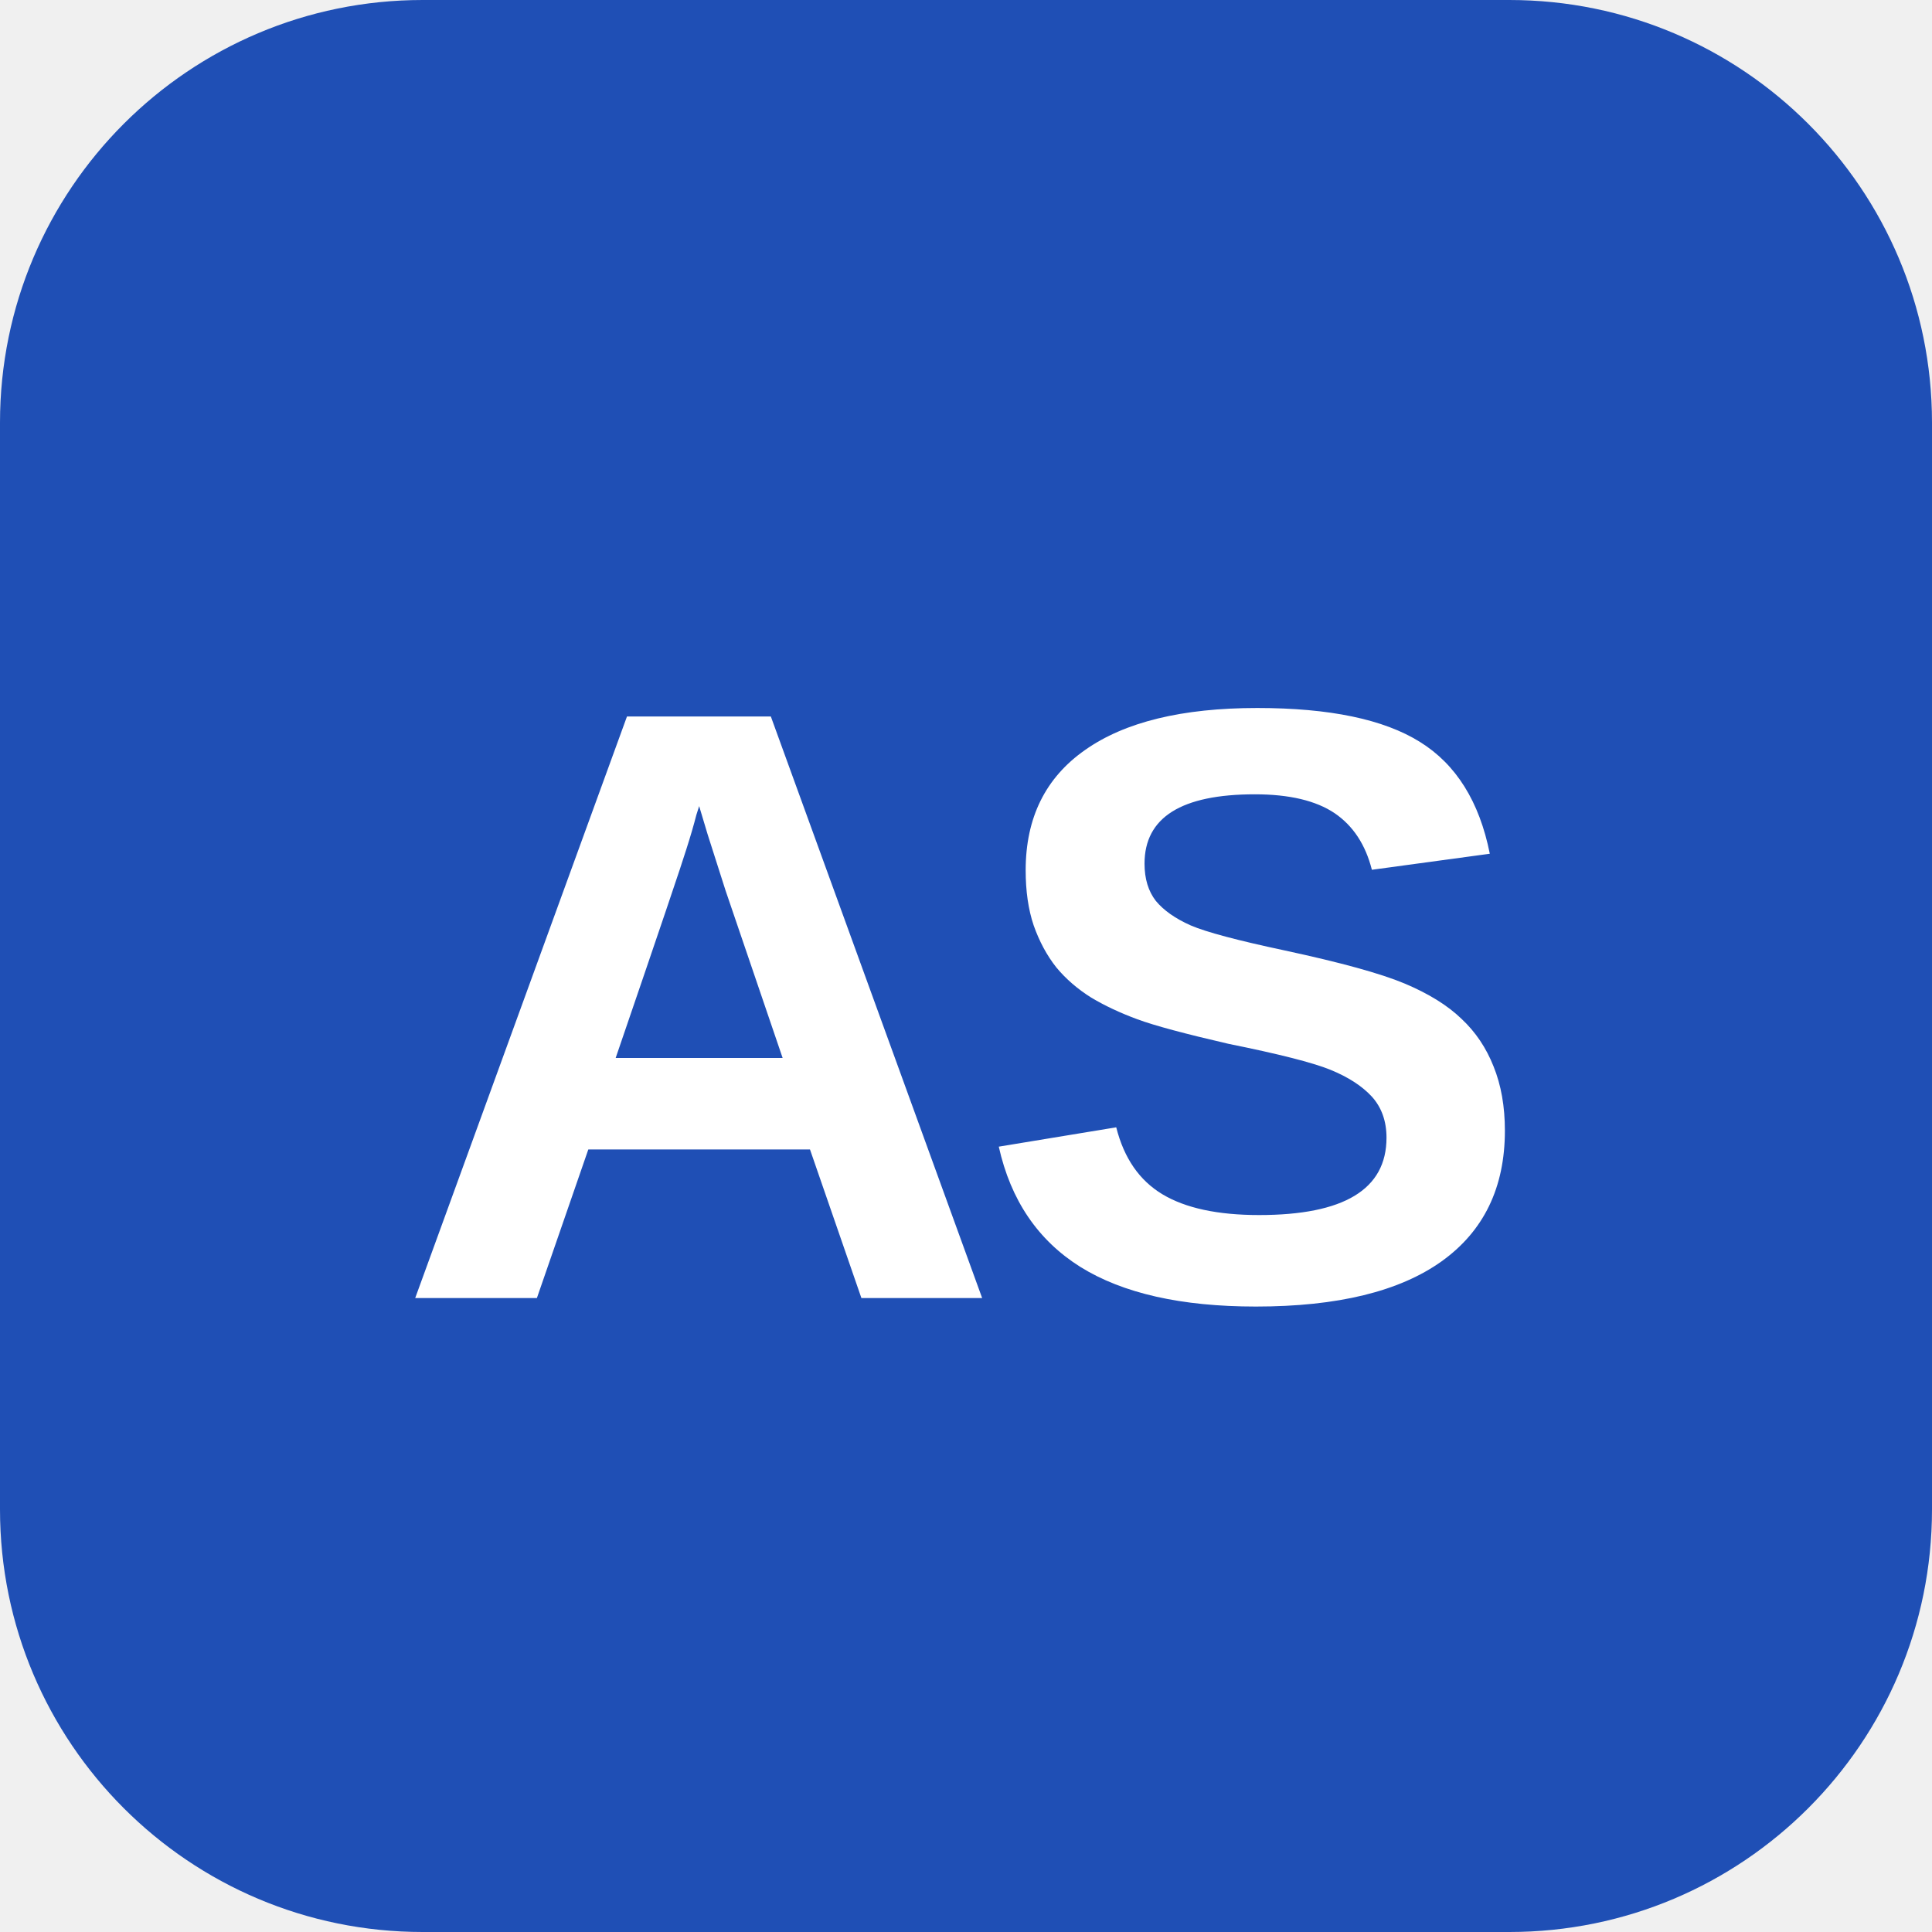
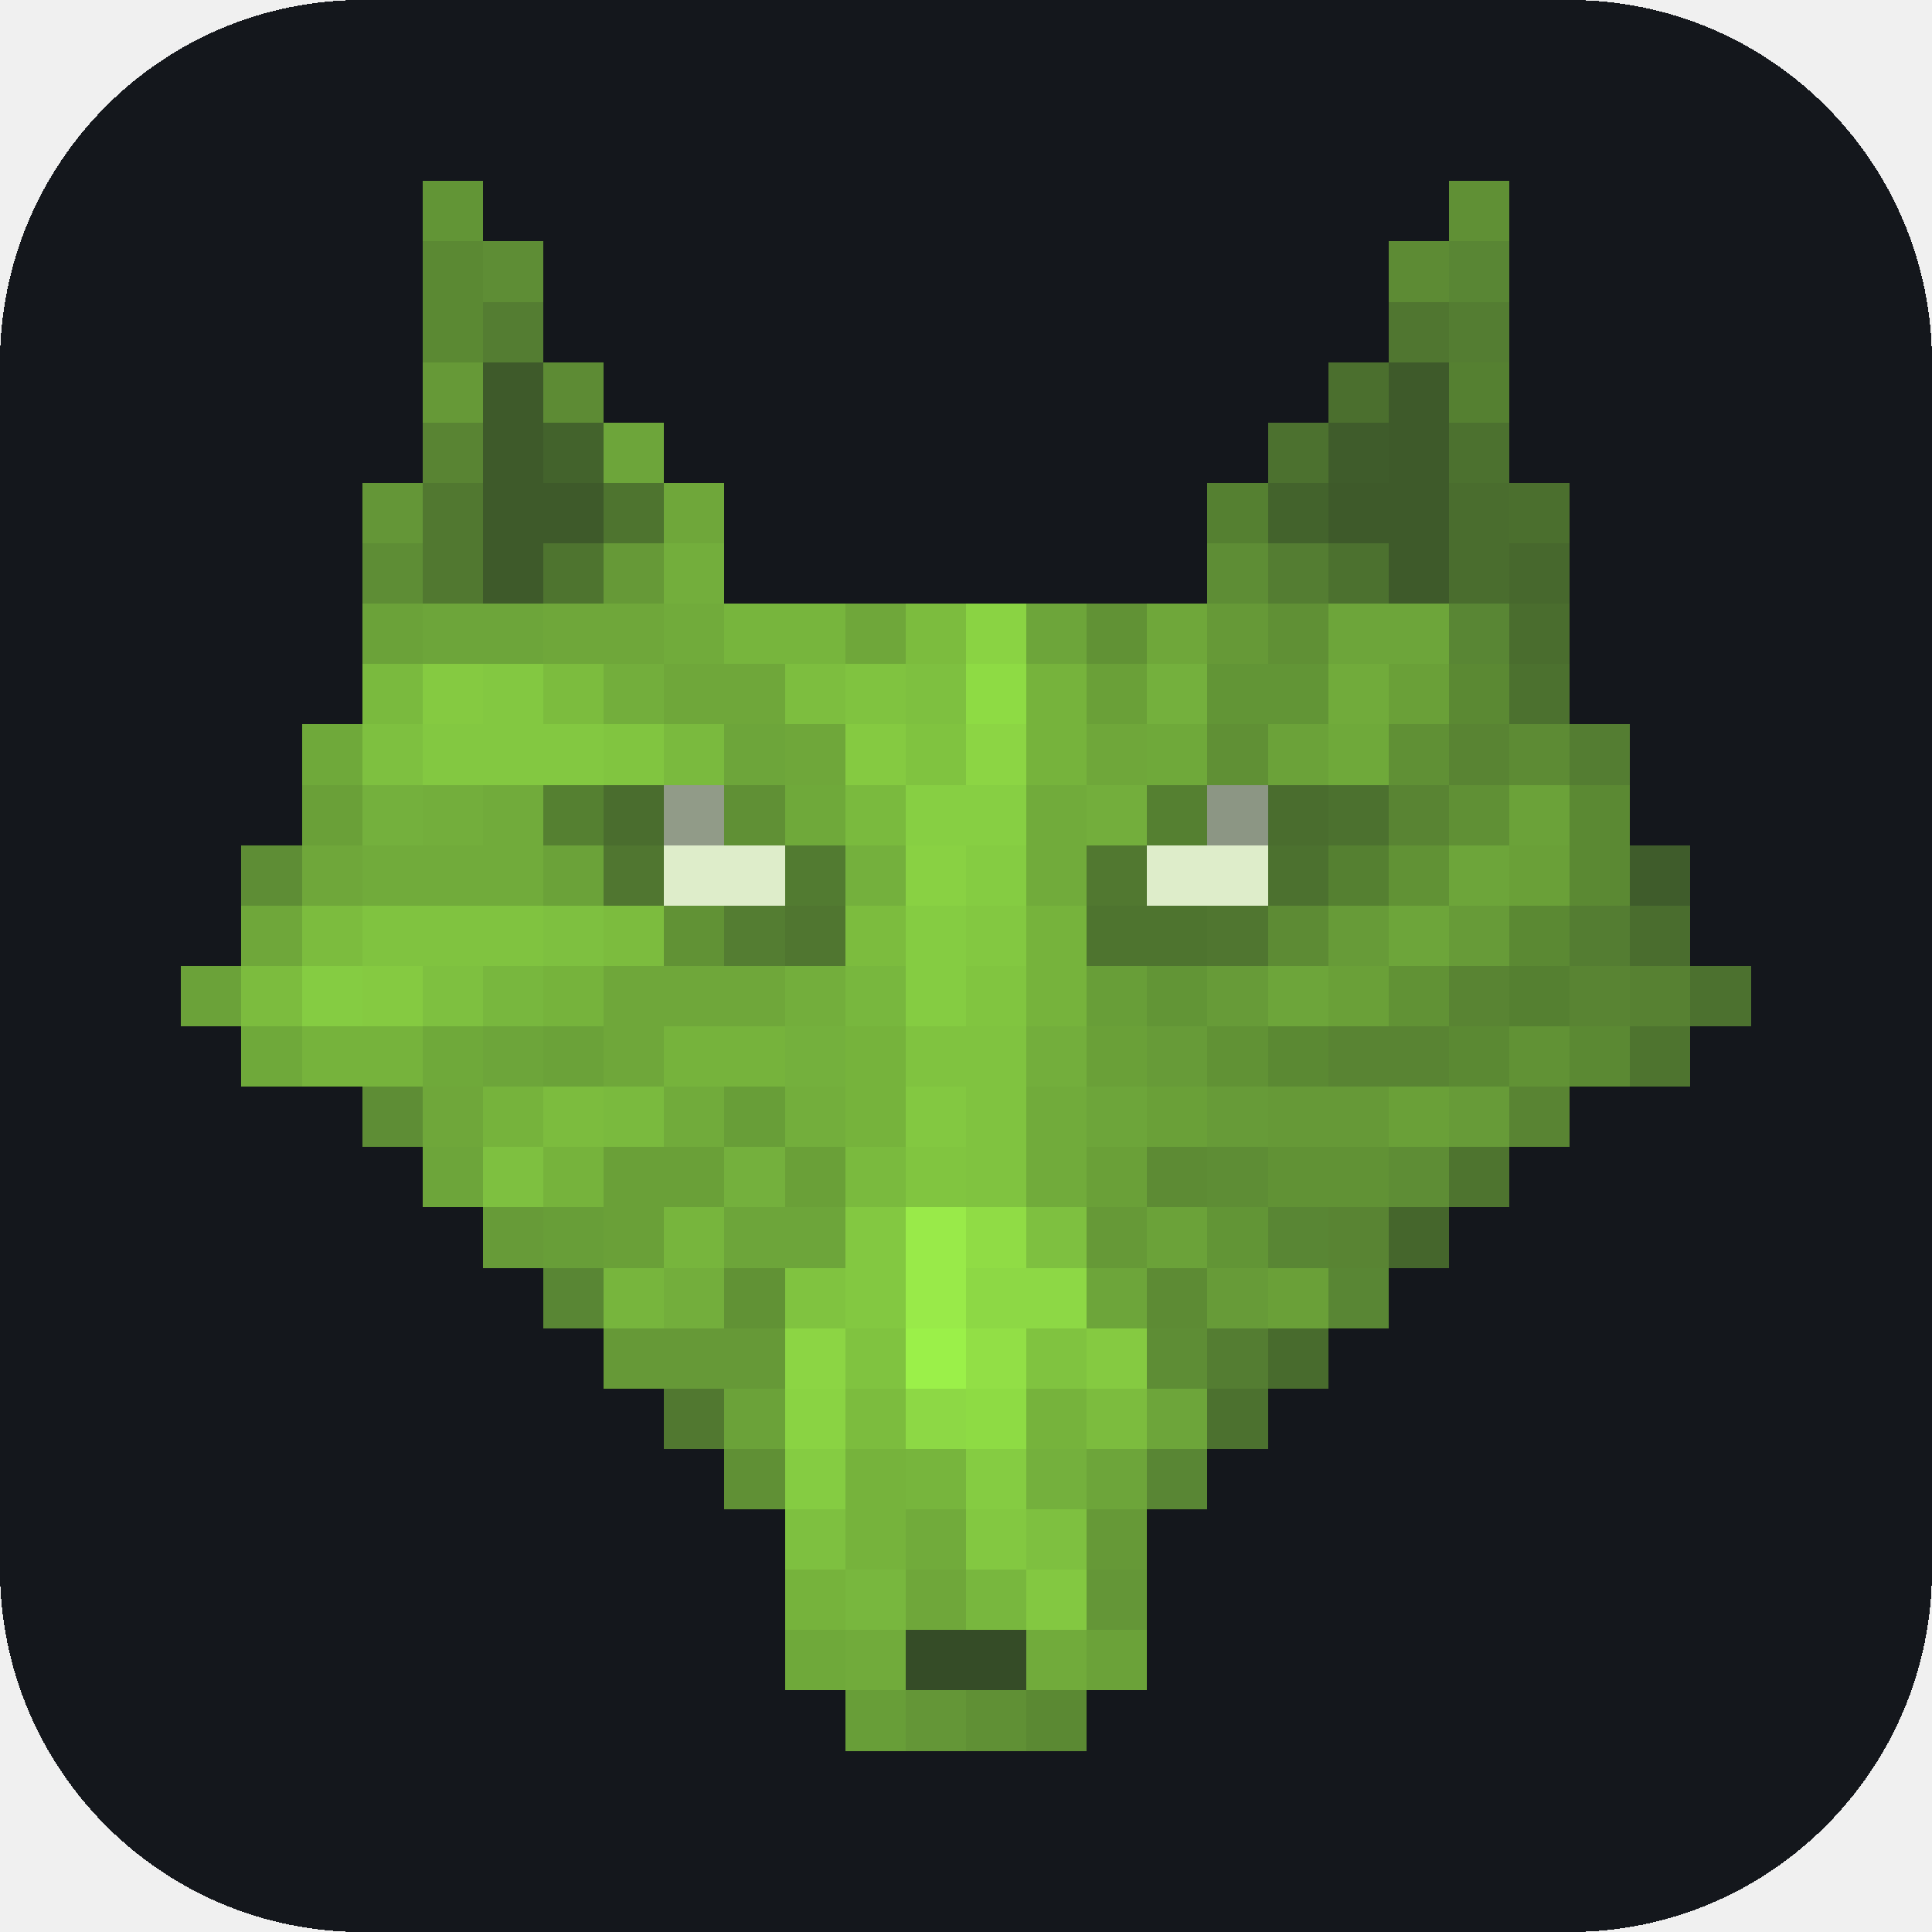
- <svg xmlns="http://www.w3.org/2000/svg" viewBox="0 0 64 64">
-   <rect width="64" height="64" rx="14" fill="#1f4fb5" />
-   <text x="32" y="43" text-anchor="middle" font-family="Montserrat, 'Segoe UI', Arial, sans-serif" font-size="28" font-weight="800" letter-spacing="-1" fill="#ffffff">AS</text>
+ <svg xmlns="http://www.w3.org/2000/svg" viewBox="0 0 32 32" shape-rendering="crispEdges">
+   <rect width="32" height="32" rx="6" fill="#14171c" />
+   <rect x="7" y="3" width="1" height="1" fill="#a6ff4d" fill-opacity="0.54" />
+   <rect x="24" y="3" width="1" height="1" fill="#a6ff4d" fill-opacity="0.52" />
+   <rect x="7" y="4" width="1" height="1" fill="#a6ff4d" fill-opacity="0.49" />
+   <rect x="8" y="4" width="1" height="1" fill="#a6ff4d" fill-opacity="0.51" />
+   <rect x="23" y="4" width="1" height="1" fill="#a6ff4d" fill-opacity="0.5" />
+   <rect x="24" y="4" width="1" height="1" fill="#a6ff4d" fill-opacity="0.48" />
+   <rect x="7" y="5" width="1" height="1" fill="#a6ff4d" fill-opacity="0.49" />
+   <rect x="8" y="5" width="1" height="1" fill="#a6ff4d" fill-opacity="0.44" />
+   <rect x="23" y="5" width="1" height="1" fill="#a6ff4d" fill-opacity="0.41" />
+   <rect x="24" y="5" width="1" height="1" fill="#a6ff4d" fill-opacity="0.44" />
+   <rect x="7" y="6" width="1" height="1" fill="#a6ff4d" fill-opacity="0.56" />
+   <rect x="8" y="6" width="1" height="1" fill="#a6ff4d" fill-opacity="0.29" />
+   <rect x="9" y="6" width="1" height="1" fill="#a6ff4d" fill-opacity="0.5" />
+   <rect x="22" y="6" width="1" height="1" fill="#a6ff4d" fill-opacity="0.38" />
+   <rect x="23" y="6" width="1" height="1" fill="#a6ff4d" fill-opacity="0.29" />
+   <rect x="24" y="6" width="1" height="1" fill="#a6ff4d" fill-opacity="0.45" />
+   <rect x="7" y="7" width="1" height="1" fill="#a6ff4d" fill-opacity="0.47" />
+   <rect x="8" y="7" width="1" height="1" fill="#a6ff4d" fill-opacity="0.29" />
+   <rect x="9" y="7" width="1" height="1" fill="#a6ff4d" fill-opacity="0.33" />
+   <rect x="10" y="7" width="1" height="1" fill="#a6ff4d" fill-opacity="0.61" />
+   <rect x="21" y="7" width="1" height="1" fill="#a6ff4d" fill-opacity="0.39" />
+   <rect x="22" y="7" width="1" height="1" fill="#a6ff4d" fill-opacity="0.3" />
+   <rect x="23" y="7" width="1" height="1" fill="#a6ff4d" fill-opacity="0.29" />
+   <rect x="24" y="7" width="1" height="1" fill="#a6ff4d" fill-opacity="0.39" />
+   <rect x="6" y="8" width="1" height="1" fill="#a6ff4d" fill-opacity="0.55" />
+   <rect x="7" y="8" width="1" height="1" fill="#a6ff4d" fill-opacity="0.42" />
+   <rect x="8" y="8" width="1" height="1" fill="#a6ff4d" fill-opacity="0.29" />
+   <rect x="9" y="8" width="1" height="1" fill="#a6ff4d" fill-opacity="0.29" />
+   <rect x="10" y="8" width="1" height="1" fill="#a6ff4d" fill-opacity="0.4" />
+   <rect x="11" y="8" width="1" height="1" fill="#a6ff4d" fill-opacity="0.62" />
+   <rect x="20" y="8" width="1" height="1" fill="#a6ff4d" fill-opacity="0.45" />
+   <rect x="21" y="8" width="1" height="1" fill="#a6ff4d" fill-opacity="0.33" />
+   <rect x="22" y="8" width="1" height="1" fill="#a6ff4d" fill-opacity="0.29" />
+   <rect x="23" y="8" width="1" height="1" fill="#a6ff4d" fill-opacity="0.29" />
+   <rect x="24" y="8" width="1" height="1" fill="#a6ff4d" fill-opacity="0.37" />
+   <rect x="25" y="8" width="1" height="1" fill="#a6ff4d" fill-opacity="0.38" />
+   <rect x="6" y="9" width="1" height="1" fill="#a6ff4d" fill-opacity="0.51" />
+   <rect x="7" y="9" width="1" height="1" fill="#a6ff4d" fill-opacity="0.42" />
+   <rect x="8" y="9" width="1" height="1" fill="#a6ff4d" fill-opacity="0.29" />
+   <rect x="9" y="9" width="1" height="1" fill="#a6ff4d" fill-opacity="0.4" />
+   <rect x="10" y="9" width="1" height="1" fill="#a6ff4d" fill-opacity="0.56" />
+   <rect x="11" y="9" width="1" height="1" fill="#a6ff4d" fill-opacity="0.65" />
+   <rect x="20" y="9" width="1" height="1" fill="#a6ff4d" fill-opacity="0.51" />
+   <rect x="21" y="9" width="1" height="1" fill="#a6ff4d" fill-opacity="0.44" />
+   <rect x="22" y="9" width="1" height="1" fill="#a6ff4d" fill-opacity="0.39" />
+   <rect x="23" y="9" width="1" height="1" fill="#a6ff4d" fill-opacity="0.29" />
+   <rect x="24" y="9" width="1" height="1" fill="#a6ff4d" fill-opacity="0.37" />
+   <rect x="25" y="9" width="1" height="1" fill="#a6ff4d" fill-opacity="0.35" />
+   <rect x="6" y="10" width="1" height="1" fill="#a6ff4d" fill-opacity="0.6" />
+   <rect x="7" y="10" width="1" height="1" fill="#a6ff4d" fill-opacity="0.61" />
+   <rect x="8" y="10" width="1" height="1" fill="#a6ff4d" fill-opacity="0.61" />
+   <rect x="9" y="10" width="1" height="1" fill="#a6ff4d" fill-opacity="0.62" />
+   <rect x="10" y="10" width="1" height="1" fill="#a6ff4d" fill-opacity="0.62" />
+   <rect x="11" y="10" width="1" height="1" fill="#a6ff4d" fill-opacity="0.64" />
+   <rect x="12" y="10" width="1" height="1" fill="#a6ff4d" fill-opacity="0.68" />
+   <rect x="13" y="10" width="1" height="1" fill="#a6ff4d" fill-opacity="0.68" />
+   <rect x="14" y="10" width="1" height="1" fill="#a6ff4d" fill-opacity="0.62" />
+   <rect x="15" y="10" width="1" height="1" fill="#a6ff4d" fill-opacity="0.71" />
+   <rect x="16" y="10" width="1" height="1" fill="#a6ff4d" fill-opacity="0.81" />
+   <rect x="17" y="10" width="1" height="1" fill="#a6ff4d" fill-opacity="0.61" />
+   <rect x="18" y="10" width="1" height="1" fill="#a6ff4d" fill-opacity="0.53" />
+   <rect x="19" y="10" width="1" height="1" fill="#a6ff4d" fill-opacity="0.62" />
+   <rect x="20" y="10" width="1" height="1" fill="#a6ff4d" fill-opacity="0.56" />
+   <rect x="21" y="10" width="1" height="1" fill="#a6ff4d" fill-opacity="0.52" />
+   <rect x="22" y="10" width="1" height="1" fill="#a6ff4d" fill-opacity="0.61" />
+   <rect x="23" y="10" width="1" height="1" fill="#a6ff4d" fill-opacity="0.61" />
+   <rect x="24" y="10" width="1" height="1" fill="#a6ff4d" fill-opacity="0.48" />
+   <rect x="25" y="10" width="1" height="1" fill="#a6ff4d" fill-opacity="0.37" />
+   <rect x="6" y="11" width="1" height="1" fill="#a6ff4d" fill-opacity="0.7" />
+   <rect x="7" y="11" width="1" height="1" fill="#a6ff4d" fill-opacity="0.77" />
+   <rect x="8" y="11" width="1" height="1" fill="#a6ff4d" fill-opacity="0.76" />
+   <rect x="9" y="11" width="1" height="1" fill="#a6ff4d" fill-opacity="0.71" />
+   <rect x="10" y="11" width="1" height="1" fill="#a6ff4d" fill-opacity="0.65" />
+   <rect x="11" y="11" width="1" height="1" fill="#a6ff4d" fill-opacity="0.62" />
+   <rect x="12" y="11" width="1" height="1" fill="#a6ff4d" fill-opacity="0.62" />
+   <rect x="13" y="11" width="1" height="1" fill="#a6ff4d" fill-opacity="0.72" />
+   <rect x="14" y="11" width="1" height="1" fill="#a6ff4d" fill-opacity="0.74" />
+   <rect x="15" y="11" width="1" height="1" fill="#a6ff4d" fill-opacity="0.73" />
+   <rect x="16" y="11" width="1" height="1" fill="#a6ff4d" fill-opacity="0.84" />
+   <rect x="17" y="11" width="1" height="1" fill="#a6ff4d" fill-opacity="0.67" />
+   <rect x="18" y="11" width="1" height="1" fill="#a6ff4d" fill-opacity="0.59" />
+   <rect x="19" y="11" width="1" height="1" fill="#a6ff4d" fill-opacity="0.66" />
+   <rect x="20" y="11" width="1" height="1" fill="#a6ff4d" fill-opacity="0.54" />
+   <rect x="21" y="11" width="1" height="1" fill="#a6ff4d" fill-opacity="0.54" />
+   <rect x="22" y="11" width="1" height="1" fill="#a6ff4d" fill-opacity="0.64" />
+   <rect x="23" y="11" width="1" height="1" fill="#a6ff4d" fill-opacity="0.59" />
+   <rect x="24" y="11" width="1" height="1" fill="#a6ff4d" fill-opacity="0.49" />
+   <rect x="25" y="11" width="1" height="1" fill="#a6ff4d" fill-opacity="0.39" />
+   <rect x="5" y="12" width="1" height="1" fill="#a6ff4d" fill-opacity="0.63" />
+   <rect x="6" y="12" width="1" height="1" fill="#a6ff4d" fill-opacity="0.73" />
+   <rect x="7" y="12" width="1" height="1" fill="#a6ff4d" fill-opacity="0.76" />
+   <rect x="8" y="12" width="1" height="1" fill="#a6ff4d" fill-opacity="0.76" />
+   <rect x="9" y="12" width="1" height="1" fill="#a6ff4d" fill-opacity="0.76" />
+   <rect x="10" y="12" width="1" height="1" fill="#a6ff4d" fill-opacity="0.75" />
+   <rect x="11" y="12" width="1" height="1" fill="#a6ff4d" fill-opacity="0.7" />
+   <rect x="12" y="12" width="1" height="1" fill="#a6ff4d" fill-opacity="0.61" />
+   <rect x="13" y="12" width="1" height="1" fill="#a6ff4d" fill-opacity="0.62" />
+   <rect x="14" y="12" width="1" height="1" fill="#a6ff4d" fill-opacity="0.77" />
+   <rect x="15" y="12" width="1" height="1" fill="#a6ff4d" fill-opacity="0.74" />
+   <rect x="16" y="12" width="1" height="1" fill="#a6ff4d" fill-opacity="0.82" />
+   <rect x="17" y="12" width="1" height="1" fill="#a6ff4d" fill-opacity="0.67" />
+   <rect x="18" y="12" width="1" height="1" fill="#a6ff4d" fill-opacity="0.62" />
+   <rect x="19" y="12" width="1" height="1" fill="#a6ff4d" fill-opacity="0.63" />
+   <rect x="20" y="12" width="1" height="1" fill="#a6ff4d" fill-opacity="0.52" />
+   <rect x="21" y="12" width="1" height="1" fill="#a6ff4d" fill-opacity="0.6" />
+   <rect x="22" y="12" width="1" height="1" fill="#a6ff4d" fill-opacity="0.63" />
+   <rect x="23" y="12" width="1" height="1" fill="#a6ff4d" fill-opacity="0.52" />
+   <rect x="24" y="12" width="1" height="1" fill="#a6ff4d" fill-opacity="0.47" />
+   <rect x="25" y="12" width="1" height="1" fill="#a6ff4d" fill-opacity="0.5" />
+   <rect x="26" y="12" width="1" height="1" fill="#a6ff4d" fill-opacity="0.44" />
+   <rect x="5" y="13" width="1" height="1" fill="#a6ff4d" fill-opacity="0.59" />
+   <rect x="6" y="13" width="1" height="1" fill="#a6ff4d" fill-opacity="0.66" />
+   <rect x="7" y="13" width="1" height="1" fill="#a6ff4d" fill-opacity="0.65" />
+   <rect x="8" y="13" width="1" height="1" fill="#a6ff4d" fill-opacity="0.64" />
+   <rect x="9" y="13" width="1" height="1" fill="#a6ff4d" fill-opacity="0.45" />
+   <rect x="10" y="13" width="1" height="1" fill="#a6ff4d" fill-opacity="0.37" />
+   <rect x="11" y="13" width="1" height="1" fill="#efffd9" fill-opacity="0.57" />
+   <rect x="12" y="13" width="1" height="1" fill="#a6ff4d" fill-opacity="0.52" />
+   <rect x="13" y="13" width="1" height="1" fill="#a6ff4d" fill-opacity="0.63" />
+   <rect x="14" y="13" width="1" height="1" fill="#a6ff4d" fill-opacity="0.7" />
+   <rect x="15" y="13" width="1" height="1" fill="#a6ff4d" fill-opacity="0.79" />
+   <rect x="16" y="13" width="1" height="1" fill="#a6ff4d" fill-opacity="0.79" />
+   <rect x="17" y="13" width="1" height="1" fill="#a6ff4d" fill-opacity="0.64" />
+   <rect x="18" y="13" width="1" height="1" fill="#a6ff4d" fill-opacity="0.65" />
+   <rect x="19" y="13" width="1" height="1" fill="#a6ff4d" fill-opacity="0.45" />
+   <rect x="20" y="13" width="1" height="1" fill="#efffd9" fill-opacity="0.55" />
+   <rect x="21" y="13" width="1" height="1" fill="#a6ff4d" fill-opacity="0.37" />
+   <rect x="22" y="13" width="1" height="1" fill="#a6ff4d" fill-opacity="0.39" />
+   <rect x="23" y="13" width="1" height="1" fill="#a6ff4d" fill-opacity="0.47" />
+   <rect x="24" y="13" width="1" height="1" fill="#a6ff4d" fill-opacity="0.52" />
+   <rect x="25" y="13" width="1" height="1" fill="#a6ff4d" fill-opacity="0.6" />
+   <rect x="26" y="13" width="1" height="1" fill="#a6ff4d" fill-opacity="0.49" />
+   <rect x="4" y="14" width="1" height="1" fill="#a6ff4d" fill-opacity="0.51" />
+   <rect x="5" y="14" width="1" height="1" fill="#a6ff4d" fill-opacity="0.62" />
+   <rect x="6" y="14" width="1" height="1" fill="#a6ff4d" fill-opacity="0.64" />
+   <rect x="7" y="14" width="1" height="1" fill="#a6ff4d" fill-opacity="0.64" />
+   <rect x="8" y="14" width="1" height="1" fill="#a6ff4d" fill-opacity="0.64" />
+   <rect x="9" y="14" width="1" height="1" fill="#a6ff4d" fill-opacity="0.6" />
+   <rect x="10" y="14" width="1" height="1" fill="#a6ff4d" fill-opacity="0.41" />
+   <rect x="11" y="14" width="1" height="1" fill="#efffd9" fill-opacity="0.92" />
+   <rect x="12" y="14" width="1" height="1" fill="#efffd9" fill-opacity="0.92" />
+   <rect x="13" y="14" width="1" height="1" fill="#a6ff4d" fill-opacity="0.43" />
+   <rect x="14" y="14" width="1" height="1" fill="#a6ff4d" fill-opacity="0.66" />
+   <rect x="15" y="14" width="1" height="1" fill="#a6ff4d" fill-opacity="0.8" />
+   <rect x="16" y="14" width="1" height="1" fill="#a6ff4d" fill-opacity="0.78" />
+   <rect x="17" y="14" width="1" height="1" fill="#a6ff4d" fill-opacity="0.64" />
+   <rect x="18" y="14" width="1" height="1" fill="#a6ff4d" fill-opacity="0.42" />
+   <rect x="19" y="14" width="1" height="1" fill="#efffd9" fill-opacity="0.92" />
+   <rect x="20" y="14" width="1" height="1" fill="#efffd9" fill-opacity="0.92" />
+   <rect x="21" y="14" width="1" height="1" fill="#a6ff4d" fill-opacity="0.39" />
+   <rect x="22" y="14" width="1" height="1" fill="#a6ff4d" fill-opacity="0.45" />
+   <rect x="23" y="14" width="1" height="1" fill="#a6ff4d" fill-opacity="0.53" />
+   <rect x="24" y="14" width="1" height="1" fill="#a6ff4d" fill-opacity="0.61" />
+   <rect x="25" y="14" width="1" height="1" fill="#a6ff4d" fill-opacity="0.59" />
+   <rect x="26" y="14" width="1" height="1" fill="#a6ff4d" fill-opacity="0.49" />
+   <rect x="27" y="14" width="1" height="1" fill="#a6ff4d" fill-opacity="0.3" />
+   <rect x="4" y="15" width="1" height="1" fill="#a6ff4d" fill-opacity="0.62" />
+   <rect x="5" y="15" width="1" height="1" fill="#a6ff4d" fill-opacity="0.71" />
+   <rect x="6" y="15" width="1" height="1" fill="#a6ff4d" fill-opacity="0.74" />
+   <rect x="7" y="15" width="1" height="1" fill="#a6ff4d" fill-opacity="0.74" />
+   <rect x="8" y="15" width="1" height="1" fill="#a6ff4d" fill-opacity="0.74" />
+   <rect x="9" y="15" width="1" height="1" fill="#a6ff4d" fill-opacity="0.73" />
+   <rect x="10" y="15" width="1" height="1" fill="#a6ff4d" fill-opacity="0.71" />
+   <rect x="11" y="15" width="1" height="1" fill="#a6ff4d" fill-opacity="0.53" />
+   <rect x="12" y="15" width="1" height="1" fill="#a6ff4d" fill-opacity="0.44" />
+   <rect x="13" y="15" width="1" height="1" fill="#a6ff4d" fill-opacity="0.41" />
+   <rect x="14" y="15" width="1" height="1" fill="#a6ff4d" fill-opacity="0.71" />
+   <rect x="15" y="15" width="1" height="1" fill="#a6ff4d" fill-opacity="0.78" />
+   <rect x="16" y="15" width="1" height="1" fill="#a6ff4d" fill-opacity="0.76" />
+   <rect x="17" y="15" width="1" height="1" fill="#a6ff4d" fill-opacity="0.67" />
+   <rect x="18" y="15" width="1" height="1" fill="#a6ff4d" fill-opacity="0.4" />
+   <rect x="19" y="15" width="1" height="1" fill="#a6ff4d" fill-opacity="0.4" />
+   <rect x="20" y="15" width="1" height="1" fill="#a6ff4d" fill-opacity="0.41" />
+   <rect x="21" y="15" width="1" height="1" fill="#a6ff4d" fill-opacity="0.5" />
+   <rect x="22" y="15" width="1" height="1" fill="#a6ff4d" fill-opacity="0.57" />
+   <rect x="23" y="15" width="1" height="1" fill="#a6ff4d" fill-opacity="0.61" />
+   <rect x="24" y="15" width="1" height="1" fill="#a6ff4d" fill-opacity="0.57" />
+   <rect x="25" y="15" width="1" height="1" fill="#a6ff4d" fill-opacity="0.49" />
+   <rect x="26" y="15" width="1" height="1" fill="#a6ff4d" fill-opacity="0.44" />
+   <rect x="27" y="15" width="1" height="1" fill="#a6ff4d" fill-opacity="0.37" />
+   <rect x="3" y="16" width="1" height="1" fill="#a6ff4d" fill-opacity="0.6" />
+   <rect x="4" y="16" width="1" height="1" fill="#a6ff4d" fill-opacity="0.71" />
+   <rect x="5" y="16" width="1" height="1" fill="#a6ff4d" fill-opacity="0.78" />
+   <rect x="6" y="16" width="1" height="1" fill="#a6ff4d" fill-opacity="0.77" />
+   <rect x="7" y="16" width="1" height="1" fill="#a6ff4d" fill-opacity="0.73" />
+   <rect x="8" y="16" width="1" height="1" fill="#a6ff4d" fill-opacity="0.69" />
+   <rect x="9" y="16" width="1" height="1" fill="#a6ff4d" fill-opacity="0.67" />
+   <rect x="10" y="16" width="1" height="1" fill="#a6ff4d" fill-opacity="0.62" />
+   <rect x="11" y="16" width="1" height="1" fill="#a6ff4d" fill-opacity="0.62" />
+   <rect x="12" y="16" width="1" height="1" fill="#a6ff4d" fill-opacity="0.62" />
+   <rect x="13" y="16" width="1" height="1" fill="#a6ff4d" fill-opacity="0.65" />
+   <rect x="14" y="16" width="1" height="1" fill="#a6ff4d" fill-opacity="0.69" />
+   <rect x="15" y="16" width="1" height="1" fill="#a6ff4d" fill-opacity="0.78" />
+   <rect x="16" y="16" width="1" height="1" fill="#a6ff4d" fill-opacity="0.75" />
+   <rect x="17" y="16" width="1" height="1" fill="#a6ff4d" fill-opacity="0.67" />
+   <rect x="18" y="16" width="1" height="1" fill="#a6ff4d" fill-opacity="0.58" />
+   <rect x="19" y="16" width="1" height="1" fill="#a6ff4d" fill-opacity="0.54" />
+   <rect x="20" y="16" width="1" height="1" fill="#a6ff4d" fill-opacity="0.57" />
+   <rect x="21" y="16" width="1" height="1" fill="#a6ff4d" fill-opacity="0.61" />
+   <rect x="22" y="16" width="1" height="1" fill="#a6ff4d" fill-opacity="0.59" />
+   <rect x="23" y="16" width="1" height="1" fill="#a6ff4d" fill-opacity="0.53" />
+   <rect x="24" y="16" width="1" height="1" fill="#a6ff4d" fill-opacity="0.47" />
+   <rect x="25" y="16" width="1" height="1" fill="#a6ff4d" fill-opacity="0.45" />
+   <rect x="26" y="16" width="1" height="1" fill="#a6ff4d" fill-opacity="0.47" />
+   <rect x="27" y="16" width="1" height="1" fill="#a6ff4d" fill-opacity="0.46" />
+   <rect x="28" y="16" width="1" height="1" fill="#a6ff4d" fill-opacity="0.39" />
+   <rect x="4" y="17" width="1" height="1" fill="#a6ff4d" fill-opacity="0.63" />
+   <rect x="5" y="17" width="1" height="1" fill="#a6ff4d" fill-opacity="0.67" />
+   <rect x="6" y="17" width="1" height="1" fill="#a6ff4d" fill-opacity="0.67" />
+   <rect x="7" y="17" width="1" height="1" fill="#a6ff4d" fill-opacity="0.63" />
+   <rect x="8" y="17" width="1" height="1" fill="#a6ff4d" fill-opacity="0.61" />
+   <rect x="9" y="17" width="1" height="1" fill="#a6ff4d" fill-opacity="0.6" />
+   <rect x="10" y="17" width="1" height="1" fill="#a6ff4d" fill-opacity="0.62" />
+   <rect x="11" y="17" width="1" height="1" fill="#a6ff4d" fill-opacity="0.67" />
+   <rect x="12" y="17" width="1" height="1" fill="#a6ff4d" fill-opacity="0.67" />
+   <rect x="13" y="17" width="1" height="1" fill="#a6ff4d" fill-opacity="0.66" />
+   <rect x="14" y="17" width="1" height="1" fill="#a6ff4d" fill-opacity="0.67" />
+   <rect x="15" y="17" width="1" height="1" fill="#a6ff4d" fill-opacity="0.74" />
+   <rect x="16" y="17" width="1" height="1" fill="#a6ff4d" fill-opacity="0.74" />
+   <rect x="17" y="17" width="1" height="1" fill="#a6ff4d" fill-opacity="0.65" />
+   <rect x="18" y="17" width="1" height="1" fill="#a6ff4d" fill-opacity="0.59" />
+   <rect x="19" y="17" width="1" height="1" fill="#a6ff4d" fill-opacity="0.57" />
+   <rect x="20" y="17" width="1" height="1" fill="#a6ff4d" fill-opacity="0.53" />
+   <rect x="21" y="17" width="1" height="1" fill="#a6ff4d" fill-opacity="0.49" />
+   <rect x="22" y="17" width="1" height="1" fill="#a6ff4d" fill-opacity="0.47" />
+   <rect x="23" y="17" width="1" height="1" fill="#a6ff4d" fill-opacity="0.47" />
+   <rect x="24" y="17" width="1" height="1" fill="#a6ff4d" fill-opacity="0.49" />
+   <rect x="25" y="17" width="1" height="1" fill="#a6ff4d" fill-opacity="0.53" />
+   <rect x="26" y="17" width="1" height="1" fill="#a6ff4d" fill-opacity="0.49" />
+   <rect x="27" y="17" width="1" height="1" fill="#a6ff4d" fill-opacity="0.4" />
+   <rect x="6" y="18" width="1" height="1" fill="#a6ff4d" fill-opacity="0.51" />
+   <rect x="7" y="18" width="1" height="1" fill="#a6ff4d" fill-opacity="0.62" />
+   <rect x="8" y="18" width="1" height="1" fill="#a6ff4d" fill-opacity="0.67" />
+   <rect x="9" y="18" width="1" height="1" fill="#a6ff4d" fill-opacity="0.71" />
+   <rect x="10" y="18" width="1" height="1" fill="#a6ff4d" fill-opacity="0.7" />
+   <rect x="11" y="18" width="1" height="1" fill="#a6ff4d" fill-opacity="0.64" />
+   <rect x="12" y="18" width="1" height="1" fill="#a6ff4d" fill-opacity="0.58" />
+   <rect x="13" y="18" width="1" height="1" fill="#a6ff4d" fill-opacity="0.65" />
+   <rect x="14" y="18" width="1" height="1" fill="#a6ff4d" fill-opacity="0.67" />
+   <rect x="15" y="18" width="1" height="1" fill="#a6ff4d" fill-opacity="0.76" />
+   <rect x="16" y="18" width="1" height="1" fill="#a6ff4d" fill-opacity="0.74" />
+   <rect x="17" y="18" width="1" height="1" fill="#a6ff4d" fill-opacity="0.64" />
+   <rect x="18" y="18" width="1" height="1" fill="#a6ff4d" fill-opacity="0.61" />
+   <rect x="19" y="18" width="1" height="1" fill="#a6ff4d" fill-opacity="0.59" />
+   <rect x="20" y="18" width="1" height="1" fill="#a6ff4d" fill-opacity="0.57" />
+   <rect x="21" y="18" width="1" height="1" fill="#a6ff4d" fill-opacity="0.56" />
+   <rect x="22" y="18" width="1" height="1" fill="#a6ff4d" fill-opacity="0.56" />
+   <rect x="23" y="18" width="1" height="1" fill="#a6ff4d" fill-opacity="0.59" />
+   <rect x="24" y="18" width="1" height="1" fill="#a6ff4d" fill-opacity="0.57" />
+   <rect x="25" y="18" width="1" height="1" fill="#a6ff4d" fill-opacity="0.47" />
+   <rect x="7" y="19" width="1" height="1" fill="#a6ff4d" fill-opacity="0.61" />
+   <rect x="8" y="19" width="1" height="1" fill="#a6ff4d" fill-opacity="0.73" />
+   <rect x="9" y="19" width="1" height="1" fill="#a6ff4d" fill-opacity="0.67" />
+   <rect x="10" y="19" width="1" height="1" fill="#a6ff4d" fill-opacity="0.59" />
+   <rect x="11" y="19" width="1" height="1" fill="#a6ff4d" fill-opacity="0.59" />
+   <rect x="12" y="19" width="1" height="1" fill="#a6ff4d" fill-opacity="0.66" />
+   <rect x="13" y="19" width="1" height="1" fill="#a6ff4d" fill-opacity="0.59" />
+   <rect x="14" y="19" width="1" height="1" fill="#a6ff4d" fill-opacity="0.7" />
+   <rect x="15" y="19" width="1" height="1" fill="#a6ff4d" fill-opacity="0.75" />
+   <rect x="16" y="19" width="1" height="1" fill="#a6ff4d" fill-opacity="0.74" />
+   <rect x="17" y="19" width="1" height="1" fill="#a6ff4d" fill-opacity="0.64" />
+   <rect x="18" y="19" width="1" height="1" fill="#a6ff4d" fill-opacity="0.59" />
+   <rect x="19" y="19" width="1" height="1" fill="#a6ff4d" fill-opacity="0.5" />
+   <rect x="20" y="19" width="1" height="1" fill="#a6ff4d" fill-opacity="0.51" />
+   <rect x="21" y="19" width="1" height="1" fill="#a6ff4d" fill-opacity="0.53" />
+   <rect x="22" y="19" width="1" height="1" fill="#a6ff4d" fill-opacity="0.53" />
+   <rect x="23" y="19" width="1" height="1" fill="#a6ff4d" fill-opacity="0.51" />
+   <rect x="24" y="19" width="1" height="1" fill="#a6ff4d" fill-opacity="0.4" />
+   <rect x="8" y="20" width="1" height="1" fill="#a6ff4d" fill-opacity="0.57" />
+   <rect x="9" y="20" width="1" height="1" fill="#a6ff4d" fill-opacity="0.58" />
+   <rect x="10" y="20" width="1" height="1" fill="#a6ff4d" fill-opacity="0.59" />
+   <rect x="11" y="20" width="1" height="1" fill="#a6ff4d" fill-opacity="0.68" />
+   <rect x="12" y="20" width="1" height="1" fill="#a6ff4d" fill-opacity="0.61" />
+   <rect x="13" y="20" width="1" height="1" fill="#a6ff4d" fill-opacity="0.61" />
+   <rect x="14" y="20" width="1" height="1" fill="#a6ff4d" fill-opacity="0.76" />
+   <rect x="15" y="20" width="1" height="1" fill="#a6ff4d" fill-opacity="0.91" />
+   <rect x="16" y="20" width="1" height="1" fill="#a6ff4d" fill-opacity="0.85" />
+   <rect x="17" y="20" width="1" height="1" fill="#a6ff4d" fill-opacity="0.73" />
+   <rect x="18" y="20" width="1" height="1" fill="#a6ff4d" fill-opacity="0.56" />
+   <rect x="19" y="20" width="1" height="1" fill="#a6ff4d" fill-opacity="0.6" />
+   <rect x="20" y="20" width="1" height="1" fill="#a6ff4d" fill-opacity="0.54" />
+   <rect x="21" y="20" width="1" height="1" fill="#a6ff4d" fill-opacity="0.48" />
+   <rect x="22" y="20" width="1" height="1" fill="#a6ff4d" fill-opacity="0.47" />
+   <rect x="23" y="20" width="1" height="1" fill="#a6ff4d" fill-opacity="0.34" />
+   <rect x="9" y="21" width="1" height="1" fill="#a6ff4d" fill-opacity="0.48" />
+   <rect x="10" y="21" width="1" height="1" fill="#a6ff4d" fill-opacity="0.68" />
+   <rect x="11" y="21" width="1" height="1" fill="#a6ff4d" fill-opacity="0.65" />
+   <rect x="12" y="21" width="1" height="1" fill="#a6ff4d" fill-opacity="0.53" />
+   <rect x="13" y="21" width="1" height="1" fill="#a6ff4d" fill-opacity="0.74" />
+   <rect x="14" y="21" width="1" height="1" fill="#a6ff4d" fill-opacity="0.76" />
+   <rect x="15" y="21" width="1" height="1" fill="#a6ff4d" fill-opacity="0.91" />
+   <rect x="16" y="21" width="1" height="1" fill="#a6ff4d" fill-opacity="0.83" />
+   <rect x="17" y="21" width="1" height="1" fill="#a6ff4d" fill-opacity="0.83" />
+   <rect x="18" y="21" width="1" height="1" fill="#a6ff4d" fill-opacity="0.61" />
+   <rect x="19" y="21" width="1" height="1" fill="#a6ff4d" fill-opacity="0.5" />
+   <rect x="20" y="21" width="1" height="1" fill="#a6ff4d" fill-opacity="0.57" />
+   <rect x="21" y="21" width="1" height="1" fill="#a6ff4d" fill-opacity="0.59" />
+   <rect x="22" y="21" width="1" height="1" fill="#a6ff4d" fill-opacity="0.48" />
+   <rect x="10" y="22" width="1" height="1" fill="#a6ff4d" fill-opacity="0.56" />
+   <rect x="11" y="22" width="1" height="1" fill="#a6ff4d" fill-opacity="0.56" />
+   <rect x="12" y="22" width="1" height="1" fill="#a6ff4d" fill-opacity="0.56" />
+   <rect x="13" y="22" width="1" height="1" fill="#a6ff4d" fill-opacity="0.82" />
+   <rect x="14" y="22" width="1" height="1" fill="#a6ff4d" fill-opacity="0.74" />
+   <rect x="15" y="22" width="1" height="1" fill="#a6ff4d" fill-opacity="0.93" />
+   <rect x="16" y="22" width="1" height="1" fill="#a6ff4d" fill-opacity="0.86" />
+   <rect x="17" y="22" width="1" height="1" fill="#a6ff4d" fill-opacity="0.74" />
+   <rect x="18" y="22" width="1" height="1" fill="#a6ff4d" fill-opacity="0.77" />
+   <rect x="19" y="22" width="1" height="1" fill="#a6ff4d" fill-opacity="0.51" />
+   <rect x="20" y="22" width="1" height="1" fill="#a6ff4d" fill-opacity="0.44" />
+   <rect x="21" y="22" width="1" height="1" fill="#a6ff4d" fill-opacity="0.36" />
+   <rect x="11" y="23" width="1" height="1" fill="#a6ff4d" fill-opacity="0.42" />
+   <rect x="12" y="23" width="1" height="1" fill="#a6ff4d" fill-opacity="0.6" />
+   <rect x="13" y="23" width="1" height="1" fill="#a6ff4d" fill-opacity="0.81" />
+   <rect x="14" y="23" width="1" height="1" fill="#a6ff4d" fill-opacity="0.71" />
+   <rect x="15" y="23" width="1" height="1" fill="#a6ff4d" fill-opacity="0.83" />
+   <rect x="16" y="23" width="1" height="1" fill="#a6ff4d" fill-opacity="0.84" />
+   <rect x="17" y="23" width="1" height="1" fill="#a6ff4d" fill-opacity="0.67" />
+   <rect x="18" y="23" width="1" height="1" fill="#a6ff4d" fill-opacity="0.71" />
+   <rect x="19" y="23" width="1" height="1" fill="#a6ff4d" fill-opacity="0.61" />
+   <rect x="20" y="23" width="1" height="1" fill="#a6ff4d" fill-opacity="0.39" />
+   <rect x="12" y="24" width="1" height="1" fill="#a6ff4d" fill-opacity="0.52" />
+   <rect x="13" y="24" width="1" height="1" fill="#a6ff4d" fill-opacity="0.78" />
+   <rect x="14" y="24" width="1" height="1" fill="#a6ff4d" fill-opacity="0.67" />
+   <rect x="15" y="24" width="1" height="1" fill="#a6ff4d" fill-opacity="0.68" />
+   <rect x="16" y="24" width="1" height="1" fill="#a6ff4d" fill-opacity="0.78" />
+   <rect x="17" y="24" width="1" height="1" fill="#a6ff4d" fill-opacity="0.66" />
+   <rect x="18" y="24" width="1" height="1" fill="#a6ff4d" fill-opacity="0.61" />
+   <rect x="19" y="24" width="1" height="1" fill="#a6ff4d" fill-opacity="0.48" />
+   <rect x="13" y="25" width="1" height="1" fill="#a6ff4d" fill-opacity="0.73" />
+   <rect x="14" y="25" width="1" height="1" fill="#a6ff4d" fill-opacity="0.67" />
+   <rect x="15" y="25" width="1" height="1" fill="#a6ff4d" fill-opacity="0.64" />
+   <rect x="16" y="25" width="1" height="1" fill="#a6ff4d" fill-opacity="0.76" />
+   <rect x="17" y="25" width="1" height="1" fill="#a6ff4d" fill-opacity="0.73" />
+   <rect x="18" y="25" width="1" height="1" fill="#a6ff4d" fill-opacity="0.56" />
+   <rect x="13" y="26" width="1" height="1" fill="#a6ff4d" fill-opacity="0.67" />
+   <rect x="14" y="26" width="1" height="1" fill="#a6ff4d" fill-opacity="0.69" />
+   <rect x="15" y="26" width="1" height="1" fill="#a6ff4d" fill-opacity="0.62" />
+   <rect x="16" y="26" width="1" height="1" fill="#a6ff4d" fill-opacity="0.69" />
+   <rect x="17" y="26" width="1" height="1" fill="#a6ff4d" fill-opacity="0.76" />
+   <rect x="18" y="26" width="1" height="1" fill="#a6ff4d" fill-opacity="0.55" />
+   <rect x="13" y="27" width="1" height="1" fill="#a6ff4d" fill-opacity="0.63" />
+   <rect x="14" y="27" width="1" height="1" fill="#a6ff4d" fill-opacity="0.64" />
+   <rect x="15" y="27" width="1" height="1" fill="#a6ff4d" fill-opacity="0.23" />
+   <rect x="16" y="27" width="1" height="1" fill="#a6ff4d" fill-opacity="0.23" />
+   <rect x="17" y="27" width="1" height="1" fill="#a6ff4d" fill-opacity="0.64" />
+   <rect x="18" y="27" width="1" height="1" fill="#a6ff4d" fill-opacity="0.6" />
+   <rect x="14" y="28" width="1" height="1" fill="#a6ff4d" fill-opacity="0.58" />
+   <rect x="15" y="28" width="1" height="1" fill="#a6ff4d" fill-opacity="0.55" />
+   <rect x="16" y="28" width="1" height="1" fill="#a6ff4d" fill-opacity="0.52" />
+   <rect x="17" y="28" width="1" height="1" fill="#a6ff4d" fill-opacity="0.49" />
</svg>
